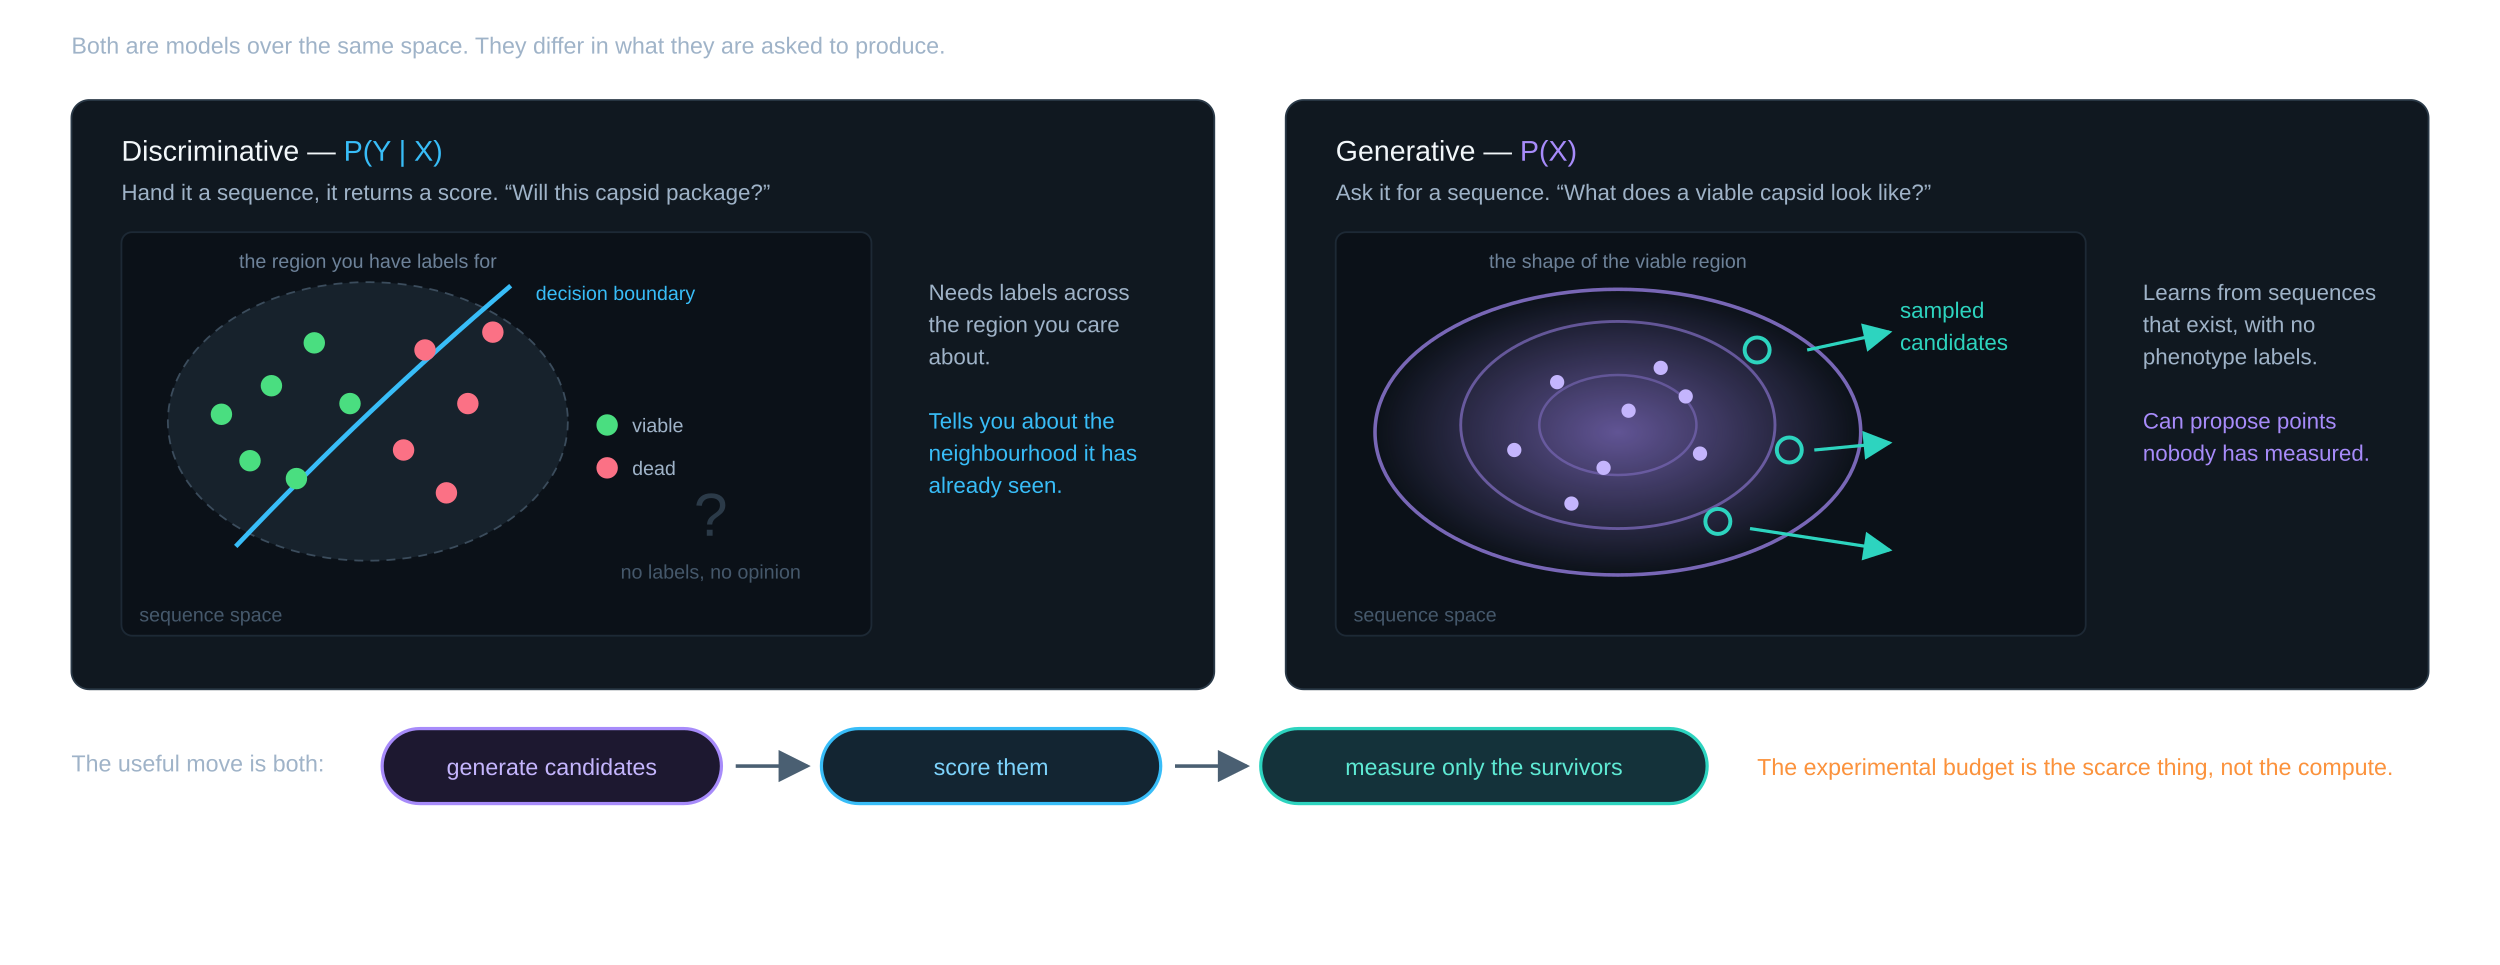
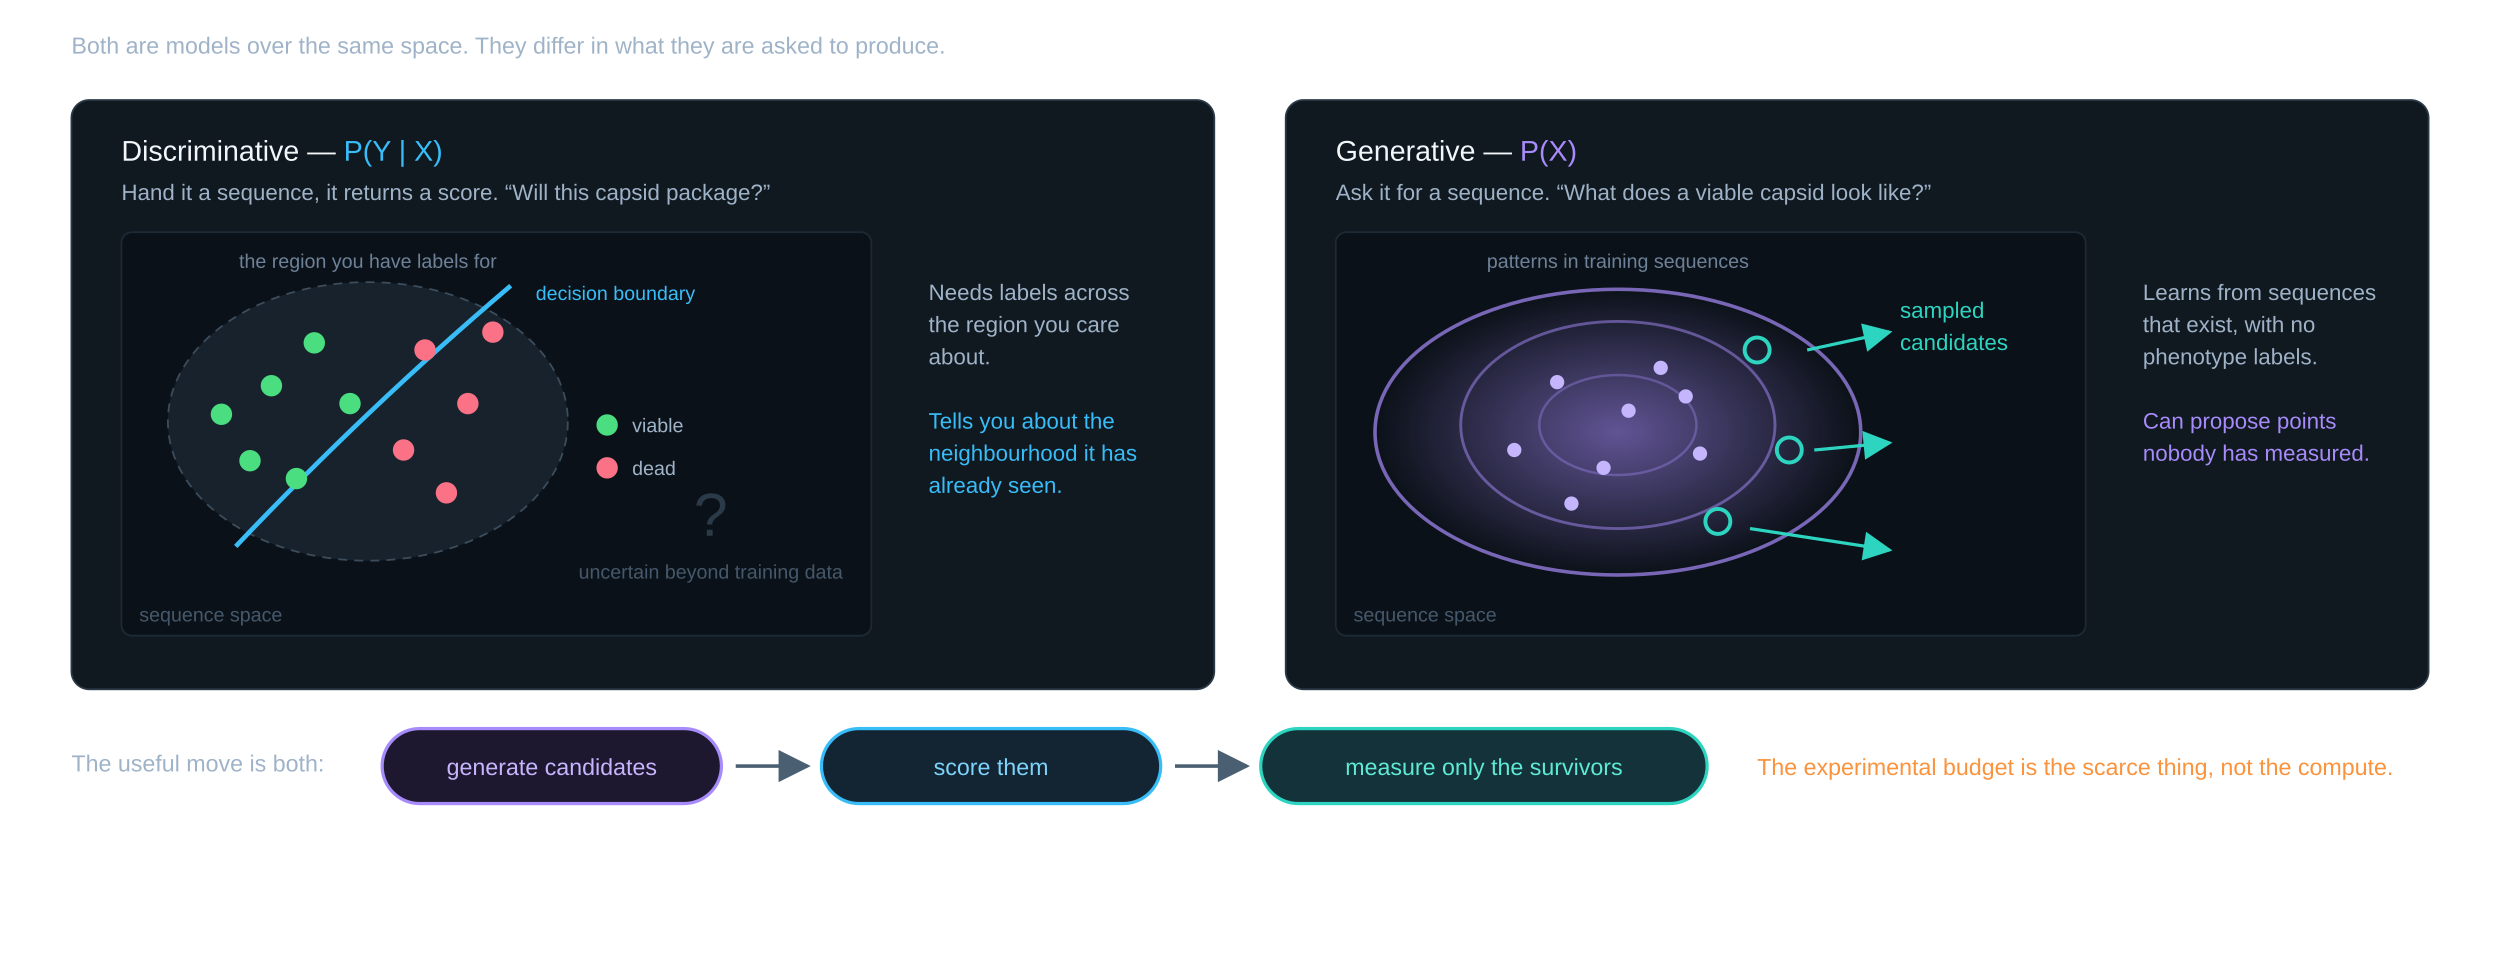
- <svg xmlns="http://www.w3.org/2000/svg" viewBox="0 0 1400 540" width="1400" height="540" font-family="Arial, Helvetica, sans-serif" role="img" aria-label="Discriminative versus generative models over sequence space. On the left, a discriminative model learns P of Y given X: it draws a boundary through the small labelled region, scoring a sequence as viable or dead, and says nothing outside the neighbourhood it has labels for. On the right, a generative model learns P of X, the shape of the viable region itself, from sequences without phenotype labels, and new candidates can be sampled from it. Underneath, a pipeline shows the useful combination: generate many candidates, score them, and spend the experimental budget only on what survives.">
+ <svg xmlns="http://www.w3.org/2000/svg" viewBox="0 0 1400 540" width="1400" height="540" font-family="Arial, Helvetica, sans-serif" role="img" aria-label="Discriminative versus generative models over sequence space. On the left, a discriminative model learns P of Y given X: it draws a boundary through the small labelled region, scoring a sequence as viable or dead, and says nothing outside the neighbourhood it has labels for. On the right, a generative model learns P of X, patterns in training sequences itself, from sequences without phenotype labels, and new candidates can be sampled from it. Underneath, a pipeline shows the useful combination: generate many candidates, score them, and spend the experimental budget only on what survives.">
  <defs>
    <marker id="d-arrow" markerWidth="9" markerHeight="9" refX="8" refY="4.5" orient="auto">
      <path d="M0,0 L9,4.5 L0,9 z" fill="#4a5f72" />
    </marker>
    <marker id="d-arrow-teal" markerWidth="9" markerHeight="9" refX="8" refY="4.5" orient="auto">
      <path d="M0,0 L9,4.5 L0,9 z" fill="#2dd4bf" />
    </marker>
    <radialGradient id="d-cloud" cx="50%" cy="50%" r="50%">
      <stop offset="0%" stop-color="#a78bfa" stop-opacity="0.55" />
      <stop offset="60%" stop-color="#a78bfa" stop-opacity="0.22" />
      <stop offset="100%" stop-color="#a78bfa" stop-opacity="0" />
    </radialGradient>
  </defs>
  <text x="40" y="30" font-size="13" fill="#9fb3c8">Both are models over the same space. They differ in what they are asked to produce.</text>
  <rect x="40" y="56" width="640" height="330" rx="10" fill="#101820" stroke="#2b3a48" />
  <text x="68" y="90" font-size="16" fill="#f2f7fa">Discriminative — <tspan fill="#38bdf8">P(Y | X)</tspan>
  </text>
  <text x="68" y="112" font-size="12.5" fill="#9fb3c8">Hand it a sequence, it returns a score. “Will this capsid package?”</text>
  <rect x="68" y="130" width="420" height="226" rx="6" fill="#0b1118" stroke="#1d2935" />
  <text x="78" y="348" font-size="11" fill="#45586b">sequence space</text>
  <ellipse cx="206" cy="236" rx="112" ry="78" fill="#17222c" stroke="#3b4c5c" stroke-dasharray="5 4" />
  <text x="206" y="150" font-size="11" fill="#6d8299" text-anchor="middle">the region you have labels for</text>
  <path d="M132,306 Q206,228 286,160" fill="none" stroke="#38bdf8" stroke-width="2.6" />
  <text x="300" y="168" font-size="11" fill="#38bdf8">decision boundary</text>
  <g>
    <circle cx="152" cy="216" r="6" fill="#4ade80" />
    <circle cx="176" cy="192" r="6" fill="#4ade80" />
    <circle cx="140" cy="258" r="6" fill="#4ade80" />
    <circle cx="196" cy="226" r="6" fill="#4ade80" />
    <circle cx="166" cy="268" r="6" fill="#4ade80" />
    <circle cx="124" cy="232" r="6" fill="#4ade80" />
    <circle cx="238" cy="196" r="6" fill="#fb7185" />
    <circle cx="262" cy="226" r="6" fill="#fb7185" />
    <circle cx="226" cy="252" r="6" fill="#fb7185" />
    <circle cx="276" cy="186" r="6" fill="#fb7185" />
    <circle cx="250" cy="276" r="6" fill="#fb7185" />
  </g>
  <g font-size="11">
    <circle cx="340" cy="238" r="6" fill="#4ade80" />
    <text x="354" y="242" fill="#9fb3c8">viable</text>
    <circle cx="340" cy="262" r="6" fill="#fb7185" />
    <text x="354" y="266" fill="#9fb3c8">dead</text>
  </g>
  <text x="398" y="300" font-size="34" fill="#2b3a48" text-anchor="middle">?</text>
-   <text x="398" y="324" font-size="11" fill="#45586b" text-anchor="middle">no labels, no opinion</text>
+   <text x="398" y="324" font-size="11" fill="#45586b" text-anchor="middle">uncertain beyond training data</text>
  <text x="520" y="168" font-size="12.5" fill="#9fb3c8">Needs labels across</text>
  <text x="520" y="186" font-size="12.5" fill="#9fb3c8">the region you care</text>
  <text x="520" y="204" font-size="12.5" fill="#9fb3c8">about.</text>
  <text x="520" y="240" font-size="12.5" fill="#38bdf8">Tells you about the</text>
  <text x="520" y="258" font-size="12.5" fill="#38bdf8">neighbourhood it has</text>
  <text x="520" y="276" font-size="12.5" fill="#38bdf8">already seen.</text>
  <rect x="720" y="56" width="640" height="330" rx="10" fill="#101820" stroke="#2b3a48" />
  <text x="748" y="90" font-size="16" fill="#f2f7fa">Generative — <tspan fill="#a78bfa">P(X)</tspan>
  </text>
  <text x="748" y="112" font-size="12.5" fill="#9fb3c8">Ask it for a sequence. “What does a viable capsid look like?”</text>
  <rect x="748" y="130" width="420" height="226" rx="6" fill="#0b1118" stroke="#1d2935" />
  <text x="758" y="348" font-size="11" fill="#45586b">sequence space</text>
  <ellipse cx="906" cy="242" rx="136" ry="80" fill="url(#d-cloud)" />
  <ellipse cx="906" cy="242" rx="136" ry="80" fill="none" stroke="#a78bfa" stroke-width="2" opacity="0.7" />
  <ellipse cx="906" cy="238" rx="88" ry="58" fill="none" stroke="#a78bfa" stroke-width="1.6" opacity="0.5" />
  <ellipse cx="906" cy="238" rx="44" ry="28" fill="none" stroke="#a78bfa" stroke-width="1.4" opacity="0.35" />
-   <text x="906" y="150" font-size="11" fill="#6d8299" text-anchor="middle">the shape of the viable region</text>
+   <text x="906" y="150" font-size="11" fill="#6d8299" text-anchor="middle">patterns in training sequences</text>
  <g fill="#c4b5fd">
    <circle cx="872" cy="214" r="4" />
    <circle cx="930" cy="206" r="4" />
    <circle cx="898" cy="262" r="4" />
    <circle cx="848" cy="252" r="4" />
    <circle cx="952" cy="254" r="4" />
    <circle cx="912" cy="230" r="4" />
    <circle cx="880" cy="282" r="4" />
    <circle cx="944" cy="222" r="4" />
  </g>
  <g>
    <circle cx="984" cy="196" r="7" fill="none" stroke="#2dd4bf" stroke-width="2.2" />
    <circle cx="1002" cy="252" r="7" fill="none" stroke="#2dd4bf" stroke-width="2.2" />
    <circle cx="962" cy="292" r="7" fill="none" stroke="#2dd4bf" stroke-width="2.2" />
    <path d="M1012,196 L1058,186" fill="none" stroke="#2dd4bf" stroke-width="1.8" marker-end="url(#d-arrow-teal)" />
    <path d="M1016,252 L1058,248" fill="none" stroke="#2dd4bf" stroke-width="1.8" marker-end="url(#d-arrow-teal)" />
    <path d="M980,296 L1058,308" fill="none" stroke="#2dd4bf" stroke-width="1.8" marker-end="url(#d-arrow-teal)" />
  </g>
  <text x="1064" y="178" font-size="12.5" fill="#2dd4bf">sampled</text>
  <text x="1064" y="196" font-size="12.5" fill="#2dd4bf">candidates</text>
  <text x="1200" y="168" font-size="12.5" fill="#9fb3c8">Learns from sequences</text>
  <text x="1200" y="186" font-size="12.5" fill="#9fb3c8">that exist, with no</text>
  <text x="1200" y="204" font-size="12.5" fill="#9fb3c8">phenotype labels.</text>
  <text x="1200" y="240" font-size="12.5" fill="#a78bfa">Can propose points</text>
  <text x="1200" y="258" font-size="12.5" fill="#a78bfa">nobody has measured.</text>
  <text x="40" y="432" font-size="13" fill="#9fb3c8">The useful move is both:</text>
  <g>
    <rect x="214" y="408" width="190" height="42" rx="21" fill="#1d1830" stroke="#a78bfa" stroke-width="1.8" />
    <text x="309" y="434" font-size="13" fill="#c4b5fd" text-anchor="middle">generate candidates</text>
    <line x1="412" y1="429" x2="452" y2="429" stroke="#4a5f72" stroke-width="2" marker-end="url(#d-arrow)" />
    <rect x="460" y="408" width="190" height="42" rx="21" fill="#132532" stroke="#38bdf8" stroke-width="1.8" />
    <text x="555" y="434" font-size="13" fill="#7dd3fc" text-anchor="middle">score them</text>
    <line x1="658" y1="429" x2="698" y2="429" stroke="#4a5f72" stroke-width="2" marker-end="url(#d-arrow)" />
    <rect x="706" y="408" width="250" height="42" rx="21" fill="#14323a" stroke="#2dd4bf" stroke-width="1.8" />
    <text x="831" y="434" font-size="13" fill="#5eead4" text-anchor="middle">measure only the survivors</text>
  </g>
  <text x="984" y="434" font-size="13" fill="#fb923c">The experimental budget is the scarce thing, not the compute.</text>
</svg>
